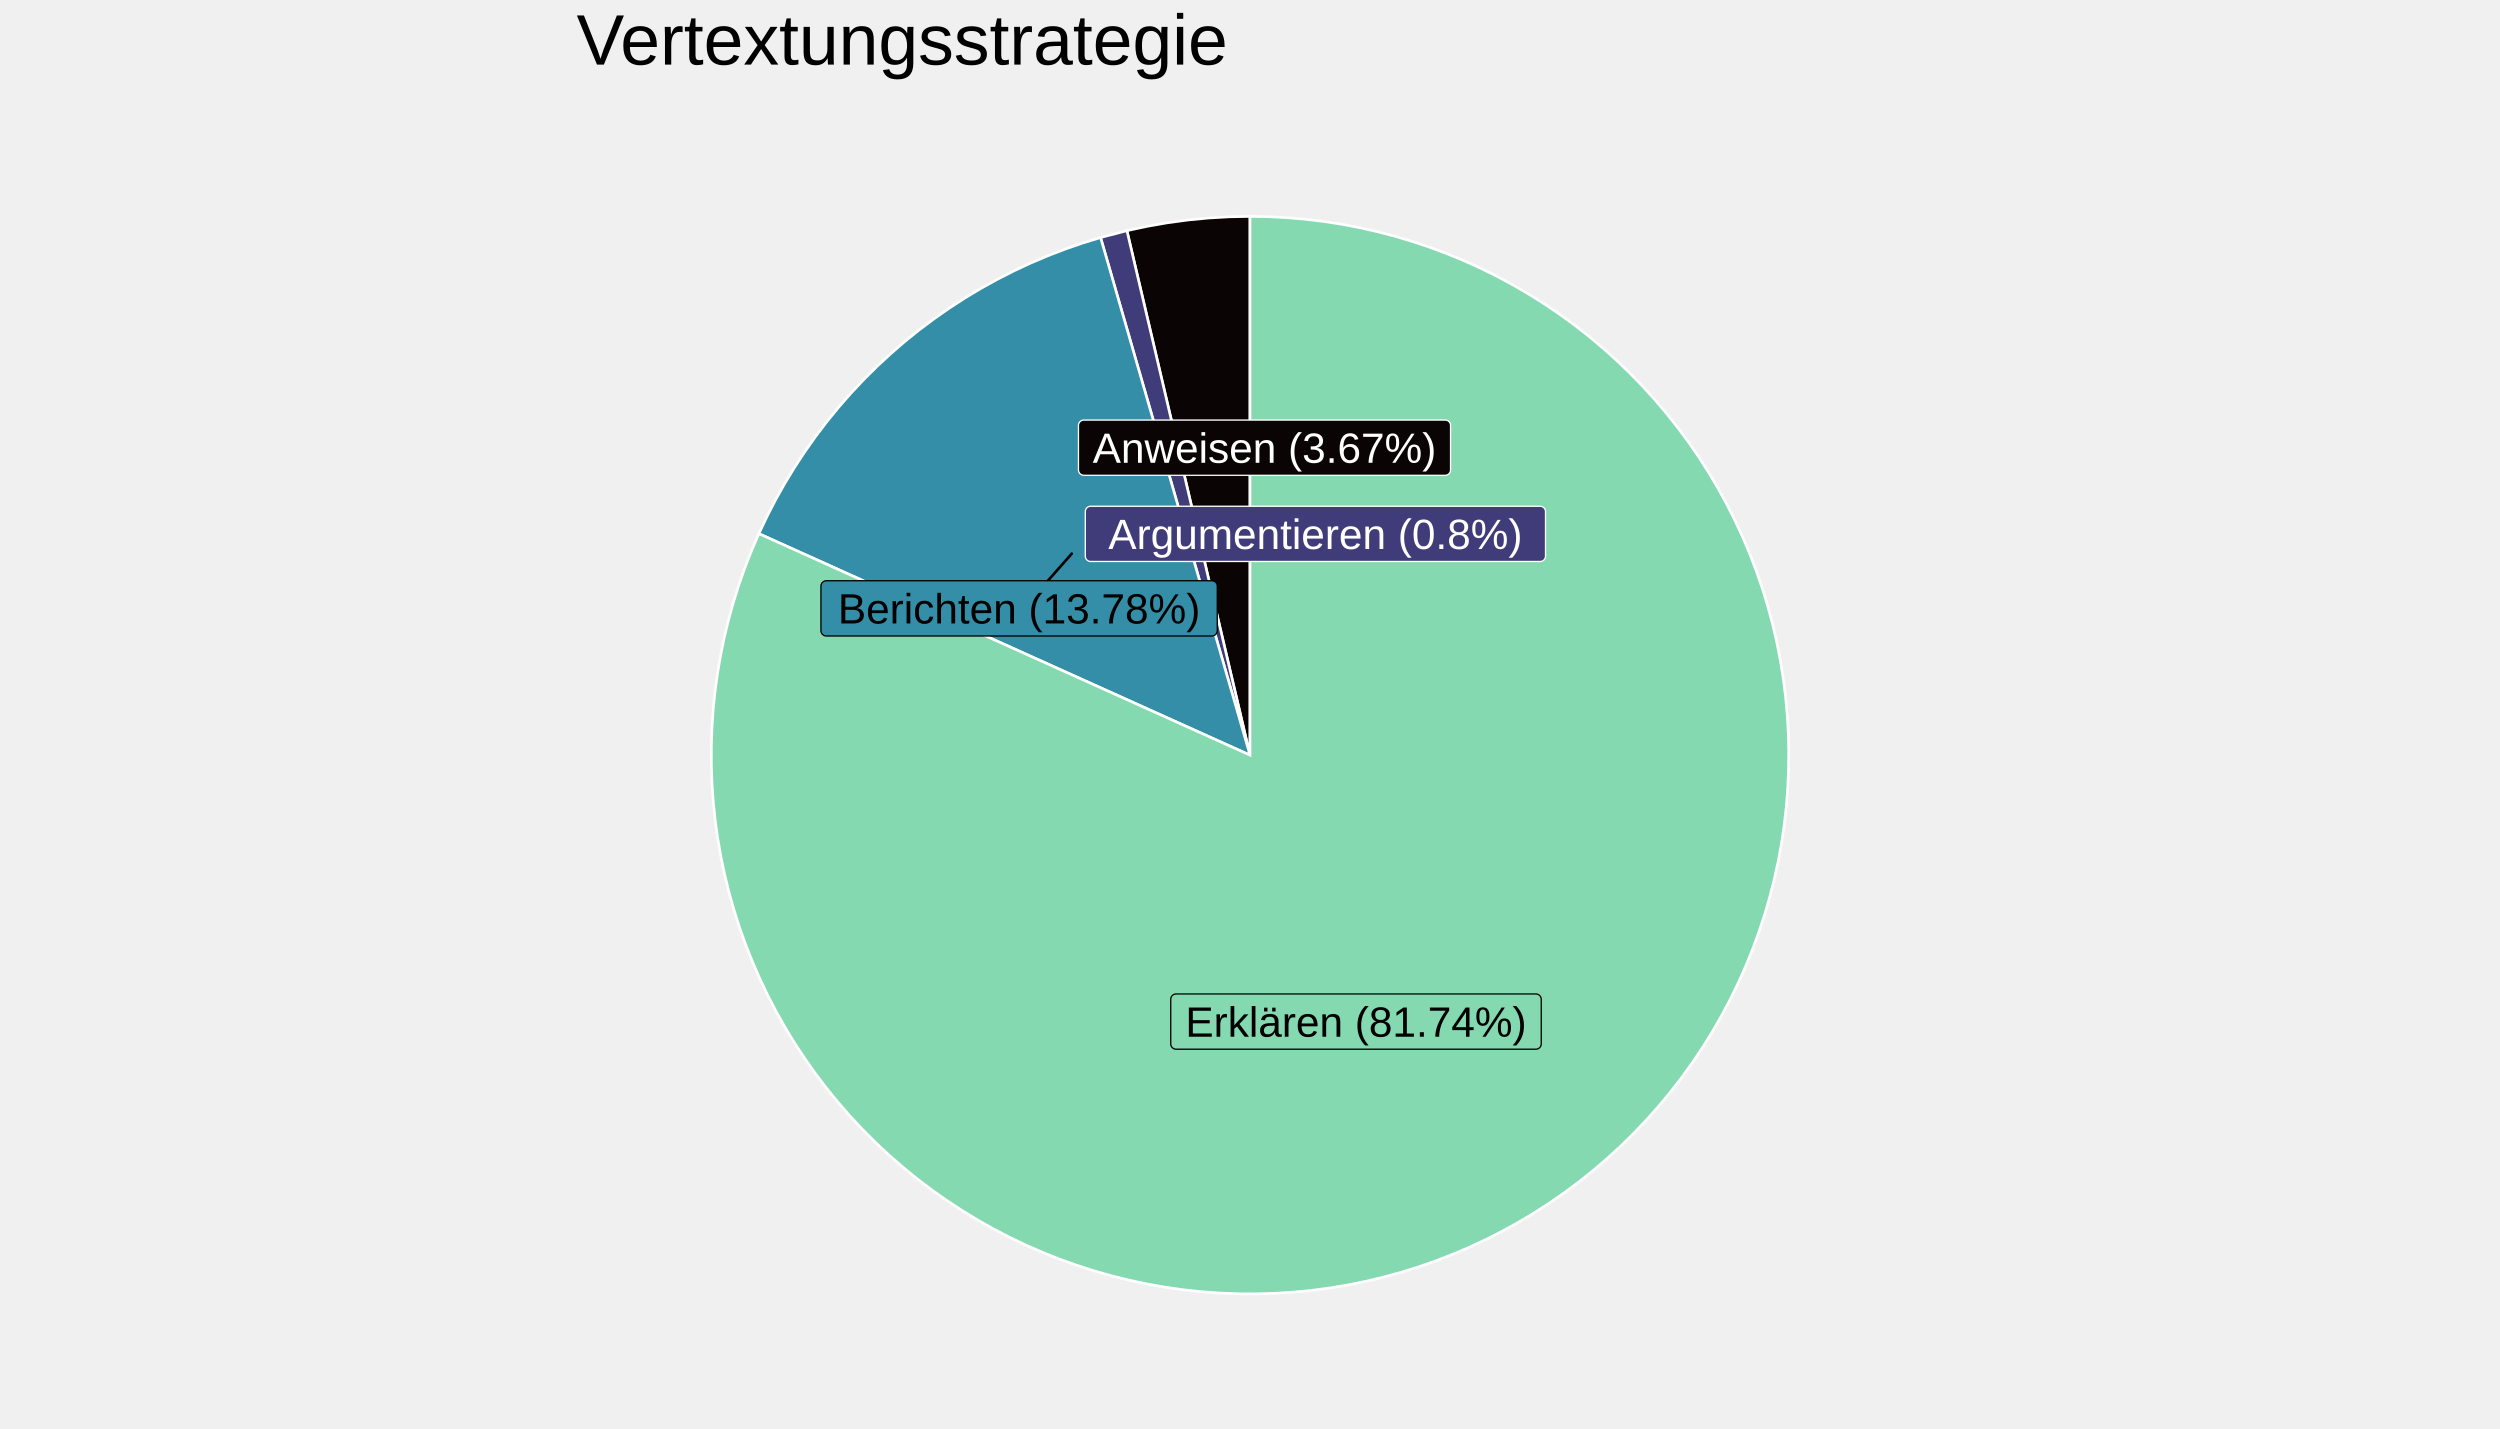
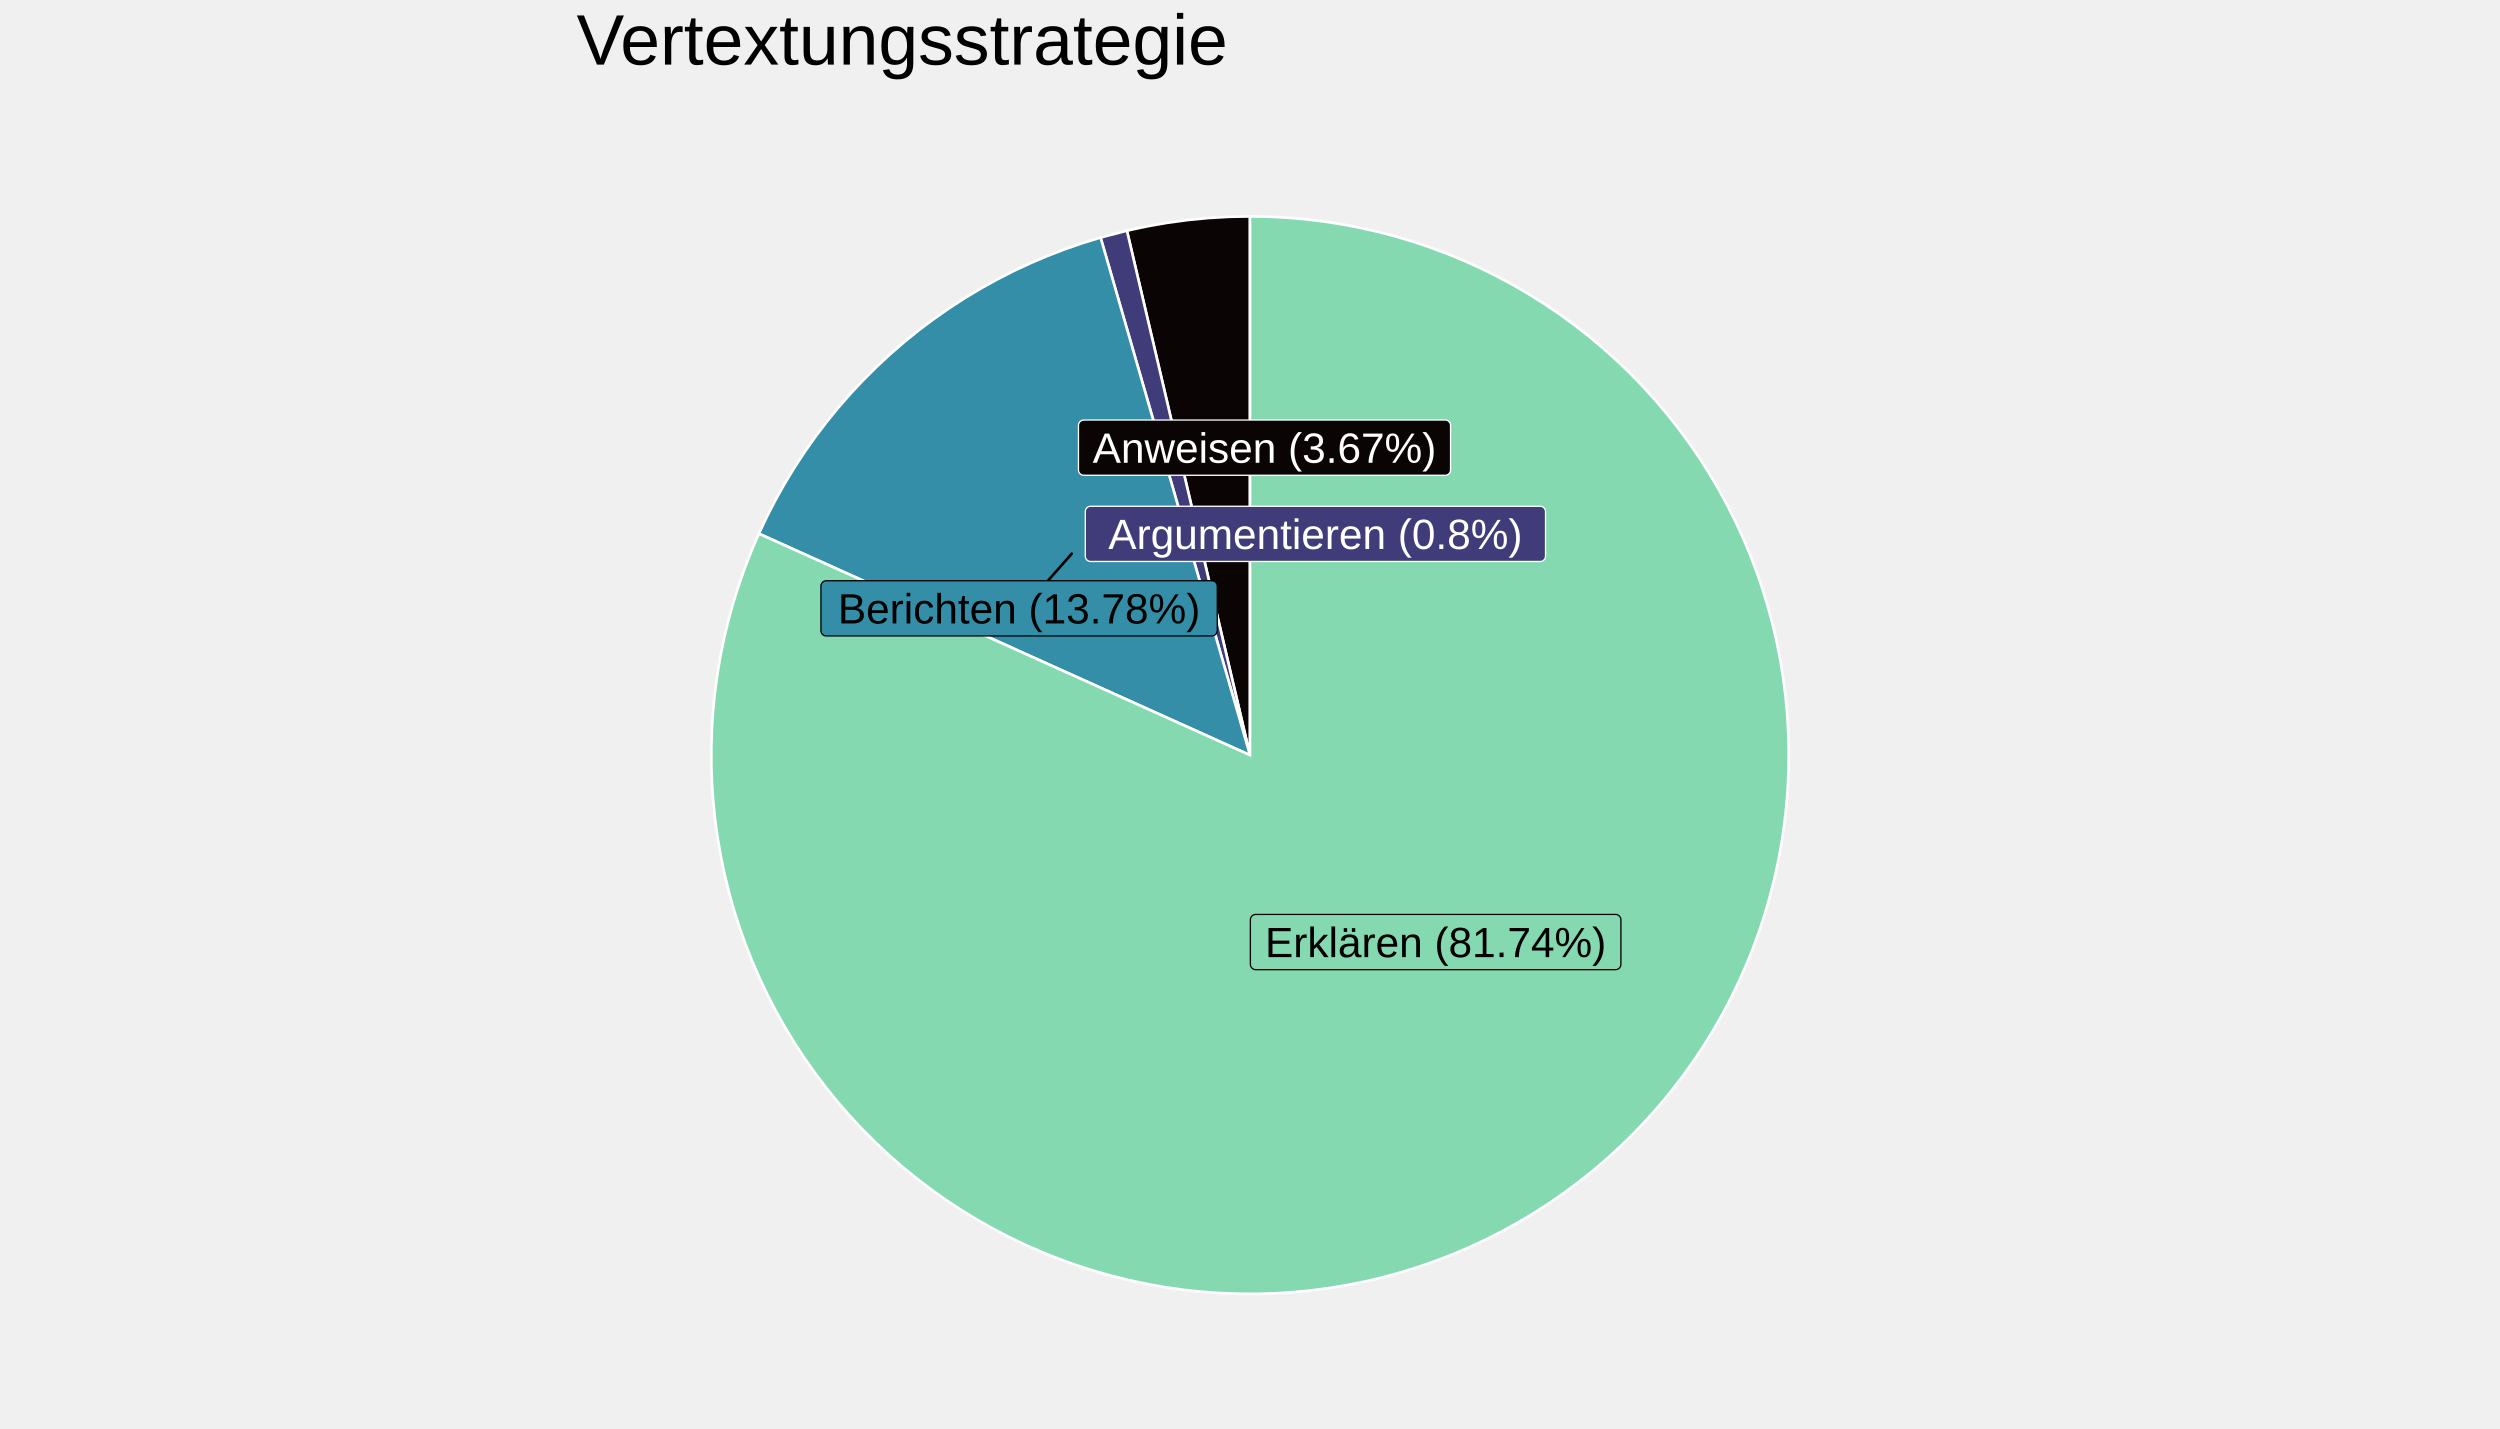
<svg xmlns="http://www.w3.org/2000/svg" class="svglite" width="1008.00pt" height="576.00pt" viewBox="0 0 1008.00 576.00">
  <defs>
    <style type="text/css">
    .svglite line, .svglite polyline, .svglite polygon, .svglite path, .svglite rect, .svglite circle {
      fill: none;
      stroke: #000000;
      stroke-linecap: round;
      stroke-linejoin: round;
      stroke-miterlimit: 10.00;
    }
    .svglite text {
      white-space: pre;
    }
  </style>
  </defs>
  <rect width="100%" height="100%" style="stroke: none; fill: none;" />
  <defs>
    <clipPath id="cpMC4wMHwxMDA4LjAwfDAuMDB8NTc2LjAw">
      <rect x="0.00" y="0.00" width="1008.00" height="576.00" />
    </clipPath>
  </defs>
  <g clip-path="url(#cpMC4wMHwxMDA4LjAwfDAuMDB8NTc2LjAw)">
</g>
  <defs>
    <clipPath id="cpMjMyLjQ4fDc3NS41MnwzMi45NXw1NzYuMDA=">
      <rect x="232.48" y="32.95" width="543.05" height="543.05" />
    </clipPath>
  </defs>
  <g clip-path="url(#cpMjMyLjQ4fDc3NS41MnwzMi45NXw1NzYuMDA=)">
    <polygon points="504.00,304.48 504.00,296.99 504.00,289.50 504.00,282.01 504.00,274.52 504.00,267.03 504.00,259.54 504.00,252.05 504.00,244.56 504.00,237.06 504.00,229.57 504.00,222.08 504.00,214.59 504.00,207.10 504.00,199.61 504.00,192.12 504.00,184.63 504.00,177.14 504.00,169.65 504.00,162.16 504.00,154.67 504.00,147.18 504.00,139.69 504.00,132.20 504.00,124.71 504.00,117.22 504.00,109.73 504.00,102.24 504.00,94.75 504.00,87.26 495.66,87.42 487.32,87.90 479.02,88.70 470.75,89.82 462.53,91.26 454.37,93.01 456.08,100.30 457.79,107.59 459.50,114.88 461.21,122.17 462.92,129.47 464.64,136.76 466.35,144.05 468.06,151.34 469.77,158.63 471.48,165.93 473.19,173.22 474.90,180.51 476.62,187.80 478.33,195.10 480.04,202.39 481.75,209.68 483.46,216.97 485.17,224.26 486.88,231.56 488.60,238.85 490.31,246.14 492.02,253.43 493.73,260.72 495.44,268.02 497.15,275.31 498.87,282.60 500.58,289.89 502.29,297.19 504.00,304.48 " style="stroke-width: 1.07; stroke: #FFFFFF; stroke-linecap: butt; stroke-linejoin: miter; fill: #0B0405;" />
    <polygon points="504.00,304.48 502.29,297.19 500.58,289.89 498.87,282.60 497.15,275.31 495.44,268.02 493.73,260.72 492.02,253.43 490.31,246.14 488.60,238.85 486.88,231.56 485.17,224.26 483.46,216.97 481.75,209.68 480.04,202.39 478.33,195.10 476.62,187.80 474.90,180.51 473.19,173.22 471.48,165.93 469.77,158.63 468.06,151.34 466.35,144.05 464.64,136.76 462.92,129.47 461.21,122.17 459.50,114.88 457.79,107.59 456.08,100.30 454.37,93.01 443.75,95.78 445.83,102.98 447.91,110.17 449.98,117.37 452.06,124.57 454.14,131.76 456.22,138.96 458.29,146.16 460.37,153.35 462.45,160.55 464.53,167.75 466.60,174.94 468.68,182.14 470.76,189.33 472.84,196.53 474.91,203.73 476.99,210.92 479.07,218.12 481.15,225.32 483.22,232.51 485.30,239.71 487.38,246.91 489.46,254.10 491.53,261.30 493.61,268.50 495.69,275.69 497.77,282.89 499.84,290.08 501.92,297.28 504.00,304.48 " style="stroke-width: 1.07; stroke: #FFFFFF; stroke-linecap: butt; stroke-linejoin: miter; fill: #403C79;" />
    <polygon points="504.00,304.48 501.92,297.28 499.84,290.08 497.77,282.89 495.69,275.69 493.61,268.50 491.53,261.30 489.46,254.10 487.38,246.91 485.30,239.71 483.22,232.51 481.15,225.32 479.07,218.12 476.99,210.92 474.91,203.73 472.84,196.53 470.76,189.33 468.68,182.14 466.60,174.94 464.53,167.75 462.45,160.55 460.37,153.35 458.29,146.16 456.22,138.96 454.14,131.76 452.06,124.57 449.98,117.37 447.91,110.17 445.83,102.98 443.75,95.78 436.56,97.99 429.45,100.45 422.43,103.16 415.50,106.10 408.68,109.29 401.98,112.71 395.40,116.36 388.95,120.23 382.63,124.33 376.47,128.64 370.45,133.16 364.60,137.89 358.91,142.82 353.40,147.94 348.07,153.25 342.92,158.74 337.97,164.41 333.22,170.24 328.67,176.24 324.34,182.39 320.22,188.69 316.32,195.12 312.64,201.69 309.20,208.38 305.98,215.18 312.81,218.26 319.64,221.34 326.47,224.42 333.30,227.50 340.12,230.58 346.95,233.66 353.78,236.74 360.61,239.82 367.44,242.90 374.27,245.97 381.09,249.05 387.92,252.13 394.75,255.21 401.58,258.29 408.41,261.37 415.23,264.45 422.06,267.53 428.89,270.61 435.72,273.69 442.55,276.77 449.37,279.84 456.20,282.92 463.03,286.00 469.86,289.08 476.69,292.16 483.52,295.24 490.34,298.32 497.17,301.40 504.00,304.48 " style="stroke-width: 1.07; stroke: #FFFFFF; stroke-linecap: butt; stroke-linejoin: miter; fill: #348EA7;" />
    <polygon points="504.00,304.48 497.17,301.40 490.34,298.32 483.52,295.24 476.69,292.16 469.86,289.08 463.03,286.00 456.20,282.92 449.37,279.84 442.55,276.77 435.72,273.69 428.89,270.61 422.06,267.53 415.23,264.45 408.41,261.37 401.58,258.29 394.75,255.21 387.92,252.13 381.09,249.05 374.27,245.97 367.44,242.90 360.61,239.82 353.78,236.74 346.95,233.66 340.12,230.58 333.30,227.50 326.47,224.42 319.64,221.34 312.81,218.26 305.98,215.18 303.06,221.97 300.37,228.85 297.92,235.82 295.70,242.87 293.73,249.99 292.00,257.17 290.51,264.40 289.27,271.69 288.28,279.01 287.54,286.36 287.05,293.73 286.81,301.12 286.82,308.50 287.08,315.89 287.60,323.26 288.36,330.61 289.37,337.92 290.63,345.20 292.14,352.44 293.90,359.61 295.89,366.73 298.13,373.77 300.60,380.73 303.32,387.60 306.26,394.38 309.43,401.05 312.83,407.61 316.44,414.05 320.28,420.37 324.33,426.55 328.58,432.59 333.04,438.48 337.70,444.21 342.54,449.79 347.58,455.20 352.79,460.43 358.19,465.48 363.74,470.35 369.47,475.02 375.34,479.50 381.37,483.77 387.54,487.84 393.84,491.69 400.27,495.33 406.82,498.75 413.48,501.94 420.25,504.90 427.12,507.63 434.07,510.13 441.10,512.39 448.21,514.41 455.38,516.18 462.61,517.72 469.88,519.00 477.20,520.04 484.55,520.82 491.91,521.36 499.30,521.64 506.68,521.68 514.07,521.46 521.44,520.99 528.79,520.28 536.12,519.31 543.41,518.09 550.65,516.63 557.84,514.92 564.96,512.97 572.02,510.77 578.99,508.34 585.88,505.67 592.68,502.77 599.37,499.64 605.95,496.28 612.41,492.71 618.75,488.91 624.96,484.90 631.02,480.68 636.94,476.26 642.71,471.64 648.31,466.83 653.75,461.83 659.01,456.64 664.10,451.28 669.00,445.75 673.71,440.06 678.22,434.21 682.53,428.21 686.64,422.07 690.53,415.79 694.21,409.38 697.66,402.85 700.90,396.21 703.90,389.46 706.68,382.62 709.22,375.68 711.52,368.66 713.58,361.56 715.40,354.40 716.98,347.19 718.31,339.92 719.39,332.61 720.22,325.27 720.80,317.90 721.13,310.52 721.21,303.14 721.04,295.75 720.62,288.37 719.95,281.02 719.02,273.69 717.85,266.39 716.43,259.14 714.77,251.94 712.86,244.81 710.71,237.74 708.32,230.75 705.70,223.84 702.84,217.03 699.75,210.32 696.43,203.71 692.90,197.23 689.14,190.87 685.17,184.64 680.99,178.55 676.60,172.60 672.02,166.81 667.24,161.17 662.27,155.70 657.12,150.41 651.79,145.29 646.29,140.36 640.63,135.61 634.81,131.06 628.84,126.71 622.72,122.57 616.46,118.64 610.08,114.92 603.57,111.42 596.95,108.15 590.22,105.10 583.39,102.29 576.47,99.70 569.46,97.36 562.38,95.25 555.23,93.39 548.02,91.77 540.76,90.39 533.46,89.27 526.13,88.39 518.77,87.76 511.39,87.38 504.00,87.26 504.00,94.75 504.00,102.24 504.00,109.73 504.00,117.22 504.00,124.71 504.00,132.20 504.00,139.69 504.00,147.18 504.00,154.67 504.00,162.16 504.00,169.65 504.00,177.14 504.00,184.63 504.00,192.12 504.00,199.61 504.00,207.10 504.00,214.59 504.00,222.08 504.00,229.57 504.00,237.06 504.00,244.56 504.00,252.05 504.00,259.54 504.00,267.03 504.00,274.52 504.00,282.01 504.00,289.50 504.00,296.99 504.00,304.48 " style="stroke-width: 1.07; stroke: #FFFFFF; stroke-linecap: butt; stroke-linejoin: miter; fill: #84D9B1;" />
-     <line x1="422.50" y1="234.16" x2="432.14" y2="223.23" style="stroke-width: 1.07;" />
-     <polygon points="437.00,191.64 582.70,191.64 582.62,191.64 582.96,191.62 583.31,191.55 583.63,191.43 583.93,191.26 584.20,191.04 584.43,190.78 584.62,190.48 584.75,190.16 584.84,189.82 584.86,189.48 584.86,189.48 584.86,171.53 584.86,171.53 584.84,171.18 584.75,170.84 584.62,170.52 584.43,170.23 584.20,169.97 583.93,169.75 583.63,169.58 583.31,169.45 582.96,169.38 582.70,169.37 437.00,169.37 437.26,169.38 436.91,169.37 436.57,169.41 436.23,169.51 435.92,169.66 435.63,169.86 435.38,170.10 435.17,170.37 435.01,170.68 434.90,171.01 434.84,171.35 434.84,171.53 434.84,189.48 434.84,189.30 434.84,189.65 434.90,189.99 435.01,190.32 435.17,190.63 435.38,190.91 435.63,191.15 435.92,191.35 436.23,191.50 436.57,191.59 436.91,191.64 " style="stroke-width: 0.53; stroke: #FFFFFF; fill: #0B0405;" />
-     <text x="509.85" y="186.60" text-anchor="middle" style="font-size: 17.07px;fill: #FFFFFF; font-family: &quot;Arimo&quot;;" textLength="139.95px" lengthAdjust="spacingAndGlyphs">Anweisen (3.67%)</text>
-     <polygon points="439.75,226.39 620.99,226.39 620.90,226.39 621.25,226.38 621.59,226.31 621.91,226.18 622.22,226.01 622.48,225.79 622.71,225.53 622.90,225.24 623.04,224.92 623.12,224.58 623.15,224.23 623.15,224.23 623.15,206.28 623.15,206.28 623.12,205.94 623.04,205.60 622.90,205.28 622.71,204.99 622.48,204.73 622.22,204.51 621.91,204.33 621.59,204.21 621.25,204.14 620.99,204.12 439.75,204.12 440.01,204.14 439.66,204.13 439.32,204.17 438.98,204.26 438.67,204.41 438.38,204.61 438.13,204.85 437.92,205.13 437.76,205.44 437.65,205.77 437.60,206.11 437.59,206.28 437.59,224.23 437.60,224.06 437.60,224.41 437.65,224.75 437.76,225.08 437.92,225.39 438.13,225.67 438.38,225.91 438.67,226.10 438.98,226.25 439.32,226.35 439.66,226.39 " style="stroke-width: 0.53; stroke: #FFFFFF; fill: #403C79;" />
+     <line x1="422.51" y1="234.16" x2="432.14" y2="223.23" style="stroke-width: 1.07;" />
+     <polygon points="437.00,191.63 582.70,191.63 582.61,191.63 582.96,191.62 583.30,191.55 583.63,191.43 583.93,191.25 584.20,191.03 584.43,190.77 584.61,190.48 584.75,190.16 584.83,189.82 584.86,189.47 584.86,189.47 584.86,171.52 584.86,171.52 584.83,171.18 584.75,170.84 584.61,170.52 584.43,170.23 584.20,169.97 583.93,169.75 583.63,169.57 583.30,169.45 582.96,169.38 582.70,169.36 437.00,169.36 437.26,169.38 436.91,169.37 436.56,169.41 436.23,169.50 435.92,169.65 435.63,169.85 435.38,170.09 435.17,170.37 435.01,170.68 434.90,171.01 434.84,171.35 434.84,171.52 434.84,189.47 434.84,189.30 434.84,189.65 434.90,189.99 435.01,190.32 435.17,190.63 435.38,190.91 435.63,191.15 435.92,191.34 436.23,191.49 436.56,191.59 436.91,191.63 " style="stroke-width: 0.53; stroke: #FFFFFF; fill: #0B0405;" />
+     <text x="509.85" y="186.59" text-anchor="middle" style="font-size: 17.07px;fill: #FFFFFF; font-family: &quot;Arimo&quot;;" textLength="139.95px" lengthAdjust="spacingAndGlyphs">Anweisen (3.67%)</text>
+     <polygon points="439.75,226.39 620.99,226.39 620.90,226.39 621.25,226.38 621.59,226.31 621.91,226.18 622.22,226.01 622.48,225.79 622.71,225.53 622.90,225.24 623.04,224.92 623.12,224.58 623.15,224.23 623.15,224.23 623.15,206.28 623.15,206.28 623.12,205.94 623.04,205.60 622.90,205.28 622.71,204.98 622.48,204.72 622.22,204.50 621.91,204.33 621.59,204.21 621.25,204.14 620.99,204.12 439.75,204.12 440.01,204.14 439.66,204.12 439.32,204.17 438.98,204.26 438.67,204.41 438.38,204.61 438.13,204.85 437.92,205.13 437.76,205.44 437.65,205.77 437.60,206.11 437.59,206.28 437.59,224.23 437.60,224.06 437.60,224.41 437.65,224.75 437.76,225.08 437.92,225.39 438.13,225.66 438.38,225.90 438.67,226.10 438.98,226.25 439.32,226.35 439.66,226.39 " style="stroke-width: 0.53; stroke: #FFFFFF; fill: #403C79;" />
    <text x="530.37" y="221.35" text-anchor="middle" style="font-size: 17.07px;fill: #FFFFFF; font-family: &quot;Arimo&quot;;" textLength="175.48px" lengthAdjust="spacingAndGlyphs">Argumentieren (0.8%)</text>
-     <polygon points="333.16,256.43 488.64,256.43 488.55,256.43 488.90,256.41 489.24,256.34 489.56,256.22 489.87,256.05 490.14,255.83 490.37,255.57 490.55,255.27 490.69,254.95 490.77,254.62 490.80,254.27 490.80,254.27 490.80,236.32 490.80,236.32 490.77,235.97 490.69,235.64 490.55,235.32 490.37,235.02 490.14,234.76 489.87,234.54 489.56,234.37 489.24,234.24 488.90,234.18 488.64,234.16 333.16,234.16 333.42,234.18 333.08,234.16 332.73,234.20 332.40,234.30 332.08,234.45 331.80,234.65 331.55,234.89 331.34,235.16 331.17,235.47 331.06,235.80 331.01,236.15 331.00,236.32 331.00,254.27 331.01,254.10 331.01,254.44 331.06,254.79 331.17,255.12 331.34,255.42 331.55,255.70 331.80,255.94 332.08,256.14 332.40,256.29 332.73,256.39 333.08,256.43 " style="stroke-width: 0.53; fill: #348EA7;" />
-     <text x="410.90" y="251.39" text-anchor="middle" style="font-size: 17.07px; font-family: &quot;Arimo&quot;;" textLength="149.72px" lengthAdjust="spacingAndGlyphs">Berichten (13.78%)</text>
-     <polygon points="474.20,423.04 619.27,423.04 619.18,423.04 619.53,423.02 619.87,422.95 620.20,422.83 620.50,422.65 620.77,422.43 621.00,422.17 621.18,421.88 621.32,421.56 621.40,421.22 621.43,420.88 621.43,420.88 621.43,402.93 621.43,402.93 621.40,402.58 621.32,402.24 621.18,401.92 621.00,401.63 620.77,401.37 620.50,401.15 620.20,400.98 619.87,400.85 619.53,400.78 619.27,400.77 474.20,400.77 474.46,400.78 474.11,400.77 473.77,400.81 473.43,400.91 473.12,401.06 472.83,401.25 472.58,401.49 472.37,401.77 472.21,402.08 472.10,402.41 472.04,402.75 472.04,402.93 472.04,420.88 472.04,420.70 472.04,421.05 472.10,421.39 472.21,421.72 472.37,422.03 472.58,422.31 472.83,422.55 473.12,422.75 473.43,422.90 473.77,422.99 474.11,423.04 " style="stroke-width: 0.53; fill: #84D9B1;" />
-     <text x="546.73" y="418.00" text-anchor="middle" style="font-size: 17.07px; font-family: &quot;Arimo&quot;;" textLength="139.31px" lengthAdjust="spacingAndGlyphs">Erklären (81.74%)</text>
+     <polygon points="333.16,256.42 488.64,256.42 488.55,256.42 488.90,256.41 489.24,256.34 489.56,256.22 489.86,256.04 490.13,255.82 490.36,255.56 490.55,255.27 490.69,254.95 490.77,254.61 490.80,254.26 490.80,254.26 490.80,236.32 490.80,236.32 490.77,235.97 490.69,235.63 490.55,235.31 490.36,235.02 490.13,234.76 489.86,234.54 489.56,234.36 489.24,234.24 488.90,234.17 488.64,234.16 333.16,234.16 333.42,234.17 333.07,234.16 332.73,234.20 332.39,234.30 332.08,234.44 331.79,234.64 331.54,234.88 331.34,235.16 331.17,235.47 331.06,235.80 331.01,236.14 331.00,236.32 331.00,254.26 331.01,254.09 331.01,254.44 331.06,254.78 331.17,255.11 331.34,255.42 331.54,255.70 331.79,255.94 332.08,256.14 332.39,256.28 332.73,256.38 333.07,256.42 " style="stroke-width: 0.53; fill: #348EA7;" />
+     <text x="410.90" y="251.38" text-anchor="middle" style="font-size: 17.07px; font-family: &quot;Arimo&quot;;" textLength="149.72px" lengthAdjust="spacingAndGlyphs">Berichten (13.78%)</text>
+     <polygon points="506.31,390.96 651.39,390.96 651.30,390.96 651.65,390.95 651.99,390.88 652.31,390.76 652.61,390.58 652.88,390.36 653.11,390.10 653.30,389.81 653.44,389.49 653.52,389.15 653.55,388.80 653.55,388.80 653.55,370.86 653.55,370.86 653.52,370.51 653.44,370.17 653.30,369.85 653.11,369.56 652.88,369.30 652.61,369.08 652.31,368.90 651.99,368.78 651.65,368.71 651.39,368.70 506.31,368.70 506.57,368.71 506.23,368.70 505.88,368.74 505.55,368.84 505.23,368.98 504.95,369.18 504.70,369.42 504.49,369.70 504.33,370.01 504.22,370.34 504.16,370.68 504.15,370.86 504.15,388.80 504.16,388.63 504.16,388.98 504.22,389.32 504.33,389.65 504.49,389.96 504.70,390.24 504.95,390.48 505.23,390.68 505.55,390.82 505.88,390.92 506.23,390.96 " style="stroke-width: 0.53; fill: #84D9B1;" />
+     <text x="578.85" y="385.92" text-anchor="middle" style="font-size: 17.07px; font-family: &quot;Arimo&quot;;" textLength="139.31px" lengthAdjust="spacingAndGlyphs">Erklären (81.74%)</text>
  </g>
  <g clip-path="url(#cpMC4wMHwxMDA4LjAwfDAuMDB8NTc2LjAw)">
    <text x="232.48" y="26.04" style="font-size: 28.80px; font-family: &quot;Arimo&quot;;" textLength="285.06px" lengthAdjust="spacingAndGlyphs">Vertextungsstrategie</text>
  </g>
</svg>
